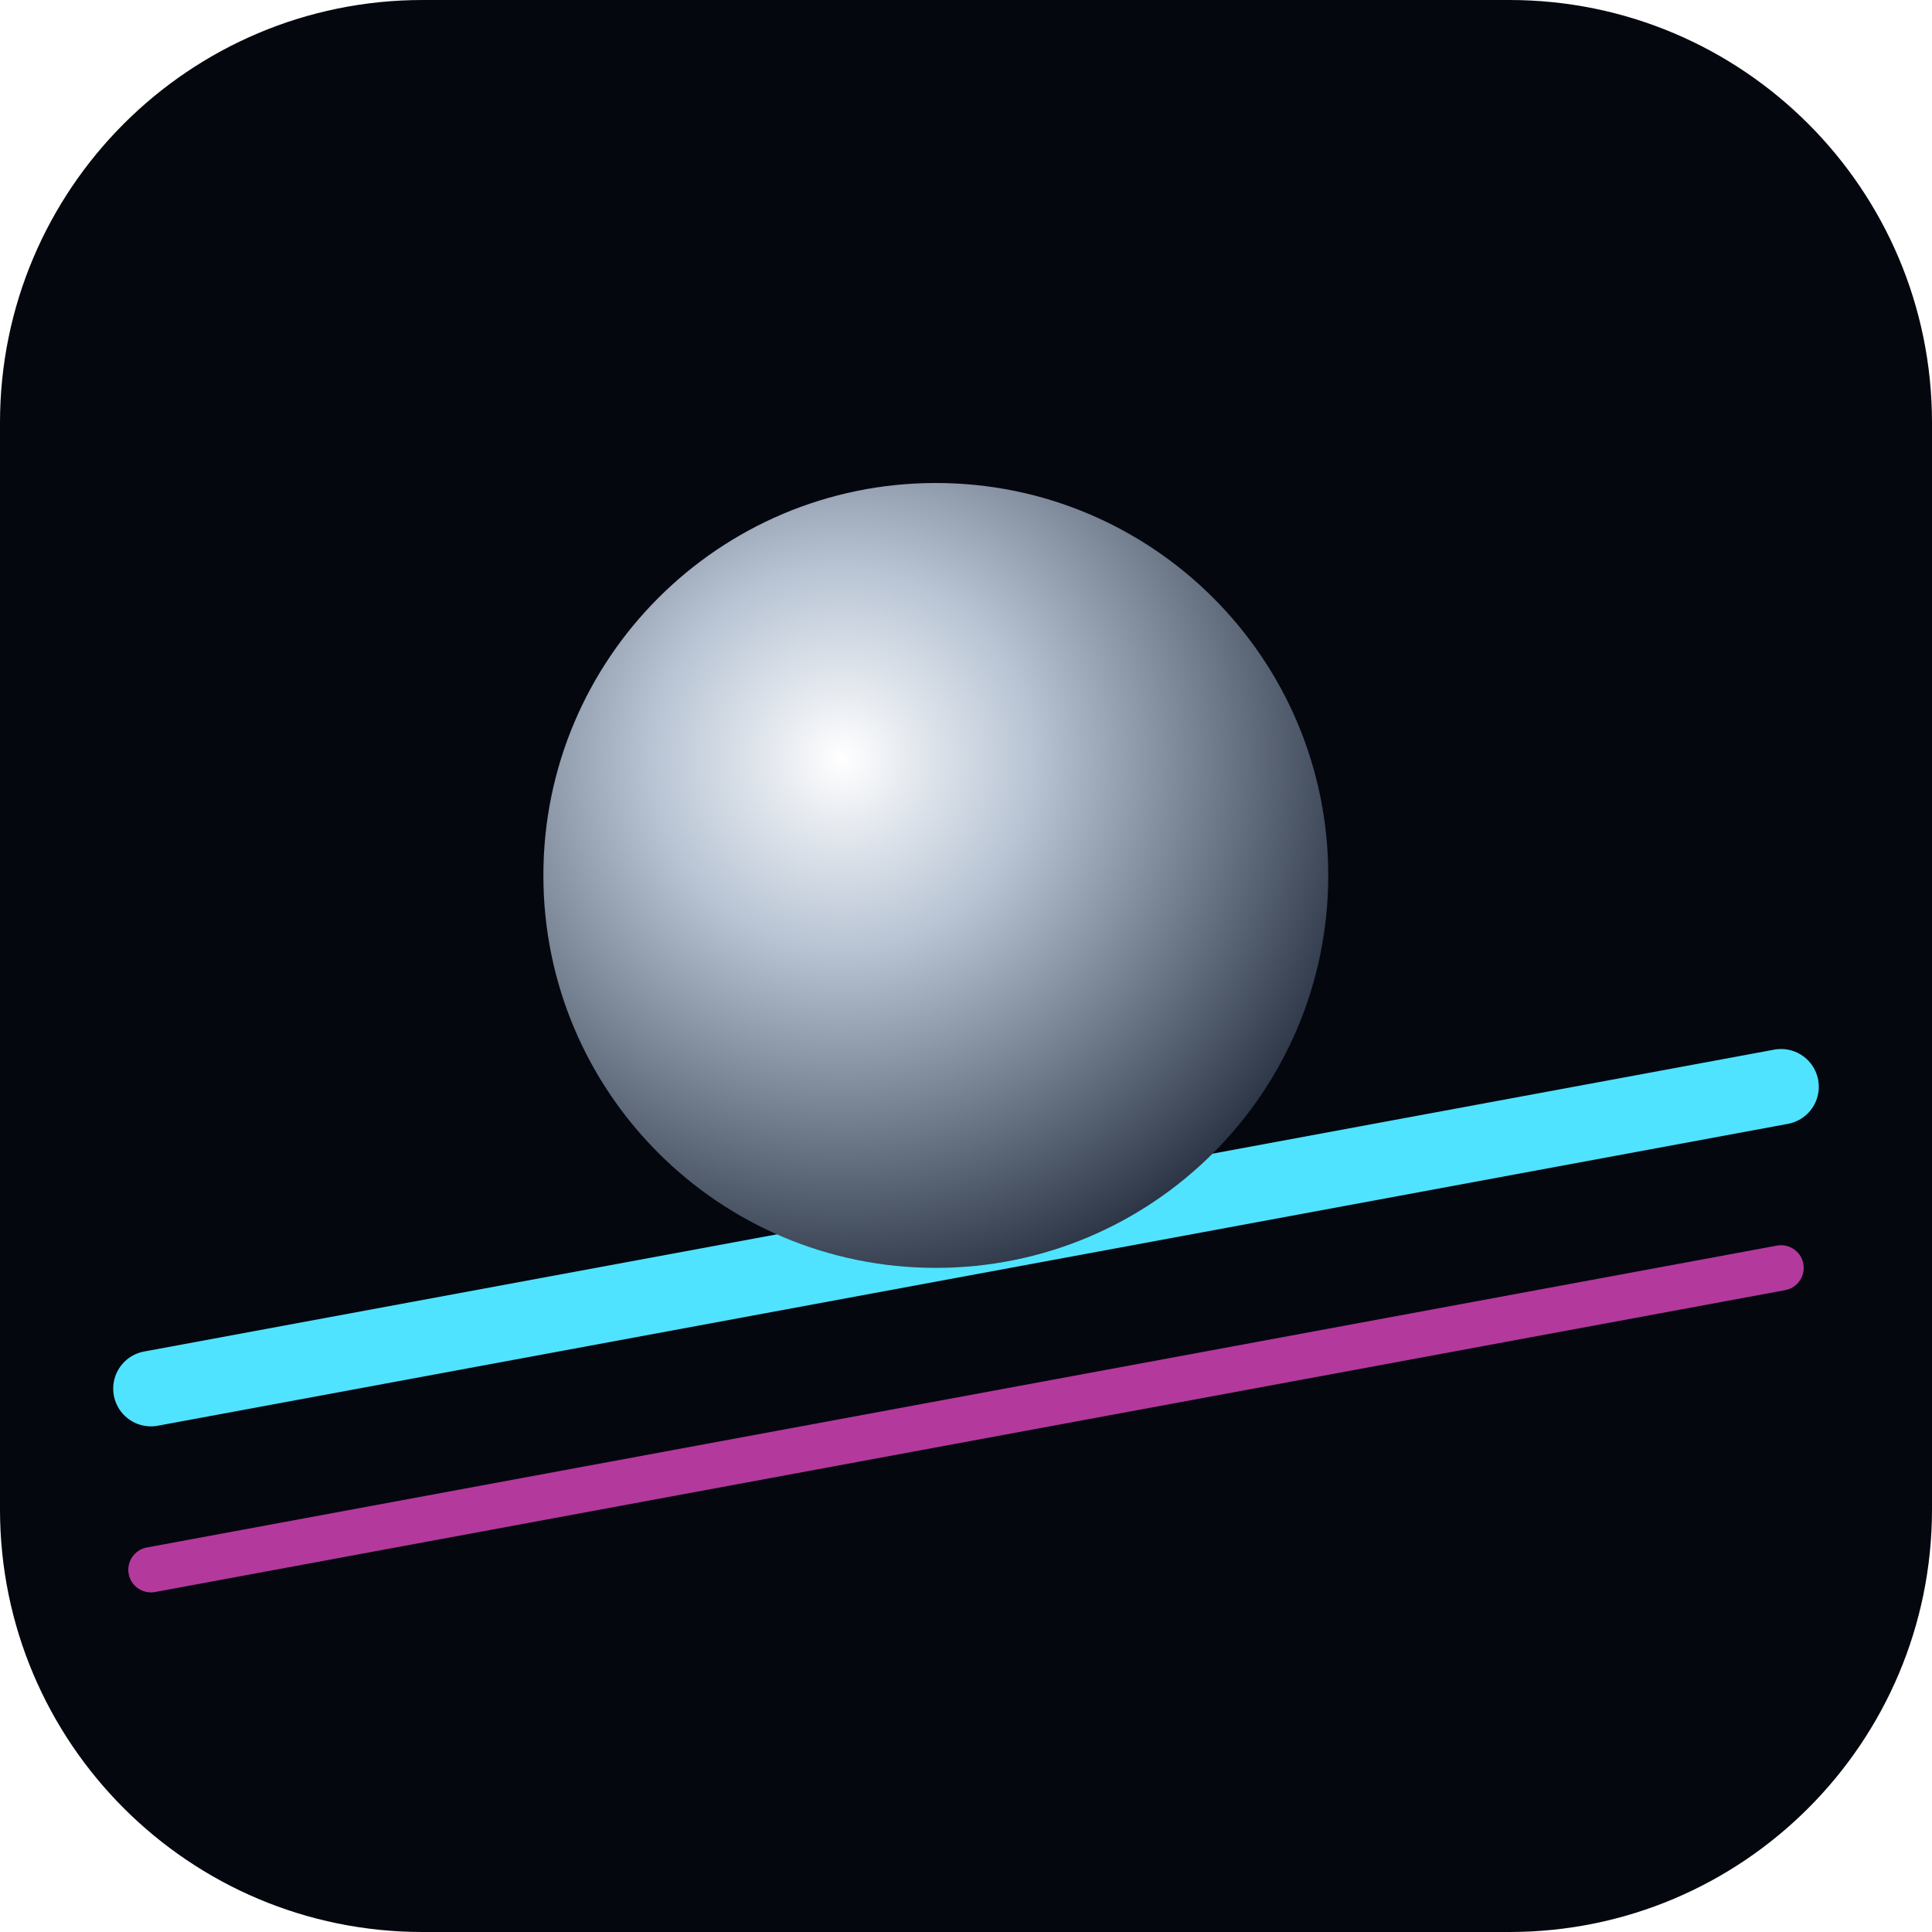
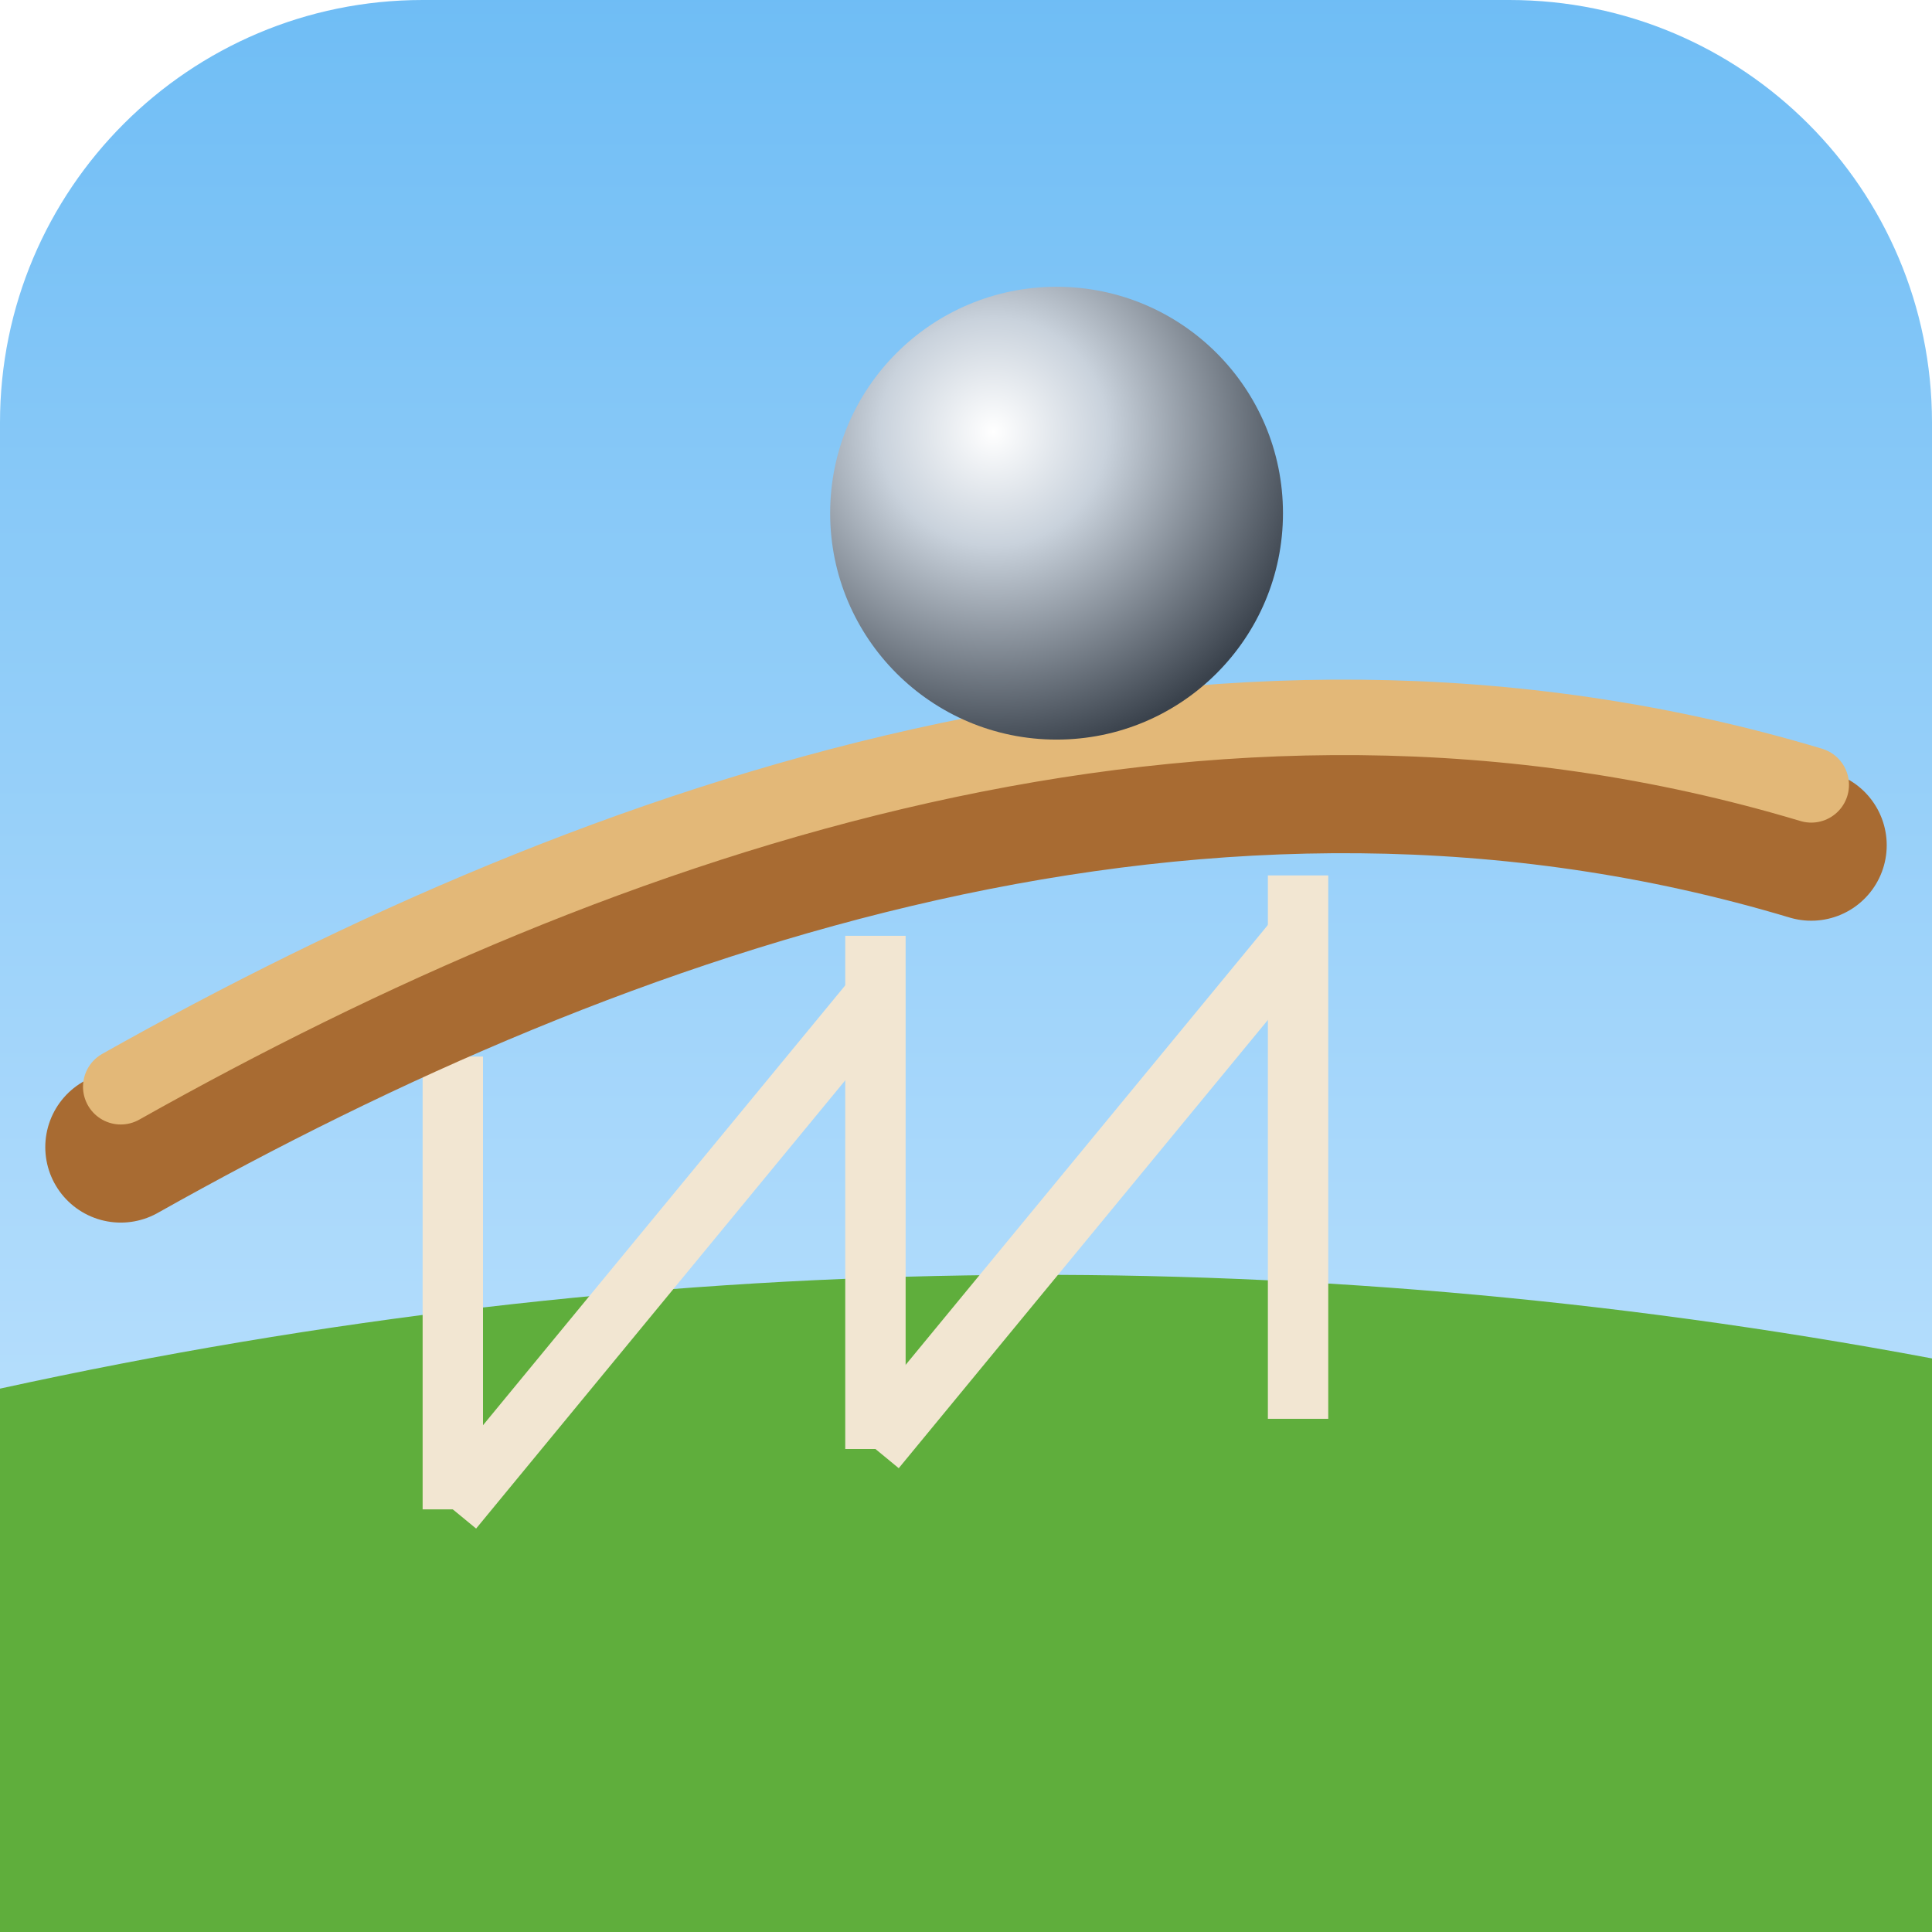
<svg xmlns="http://www.w3.org/2000/svg" viewBox="0 0 128 128">
  <defs>
-     <radialGradient id="b" cx="0.38" cy="0.35" r="0.7">
+     <linearGradient id="sky" x1="0" y1="0" x2="0" y2="1">
+       <stop offset="0" stop-color="#6fbdf5" />
+       <stop offset="1" stop-color="#cfeaff" />
+     </linearGradient>
+     <radialGradient id="ball" cx="0.36" cy="0.32" r="0.72">
      <stop offset="0" stop-color="#ffffff" />
-       <stop offset="0.35" stop-color="#b8c4d4" />
-       <stop offset="1" stop-color="#2a3444" />
+       <stop offset="0.35" stop-color="#c9d2dc" />
+       <stop offset="1" stop-color="#3a424c" />
    </radialGradient>
  </defs>
-   <rect width="128" height="128" rx="28" fill="#05070f" />
-   <path d="M10 92 L118 72" stroke="#4fe3ff" stroke-width="5" stroke-linecap="round" />
-   <path d="M10 104 L118 84" stroke="#ff4fd8" stroke-width="3" stroke-linecap="round" opacity="0.7" />
-   <circle cx="62" cy="58" r="26" fill="url(#b)" />
+   <rect width="128" height="128" rx="28" fill="url(#sky)" />
+   <path d="M0 92 Q64 78 128 90 V128 H0 Z" fill="#5fae3c" />
+   <g stroke="#f2e6d2" stroke-width="4">
+     <line x1="30" y1="70" x2="30" y2="100" />
+     <line x1="58" y1="62" x2="58" y2="96" />
+     <line x1="86" y1="58" x2="86" y2="94" />
+     <line x1="30" y1="100" x2="58" y2="66" />
+     <line x1="58" y1="96" x2="86" y2="62" />
+   </g>
+   <path d="M8 76 C40 58 80 44 120 56" stroke="#a86b32" stroke-width="10" fill="none" stroke-linecap="round" />
+   <path d="M8 72 C40 54 80 40 120 52" stroke="#e3b878" stroke-width="5" fill="none" stroke-linecap="round" />
+   <circle cx="70" cy="34" r="15" fill="url(#ball)" />
</svg>
